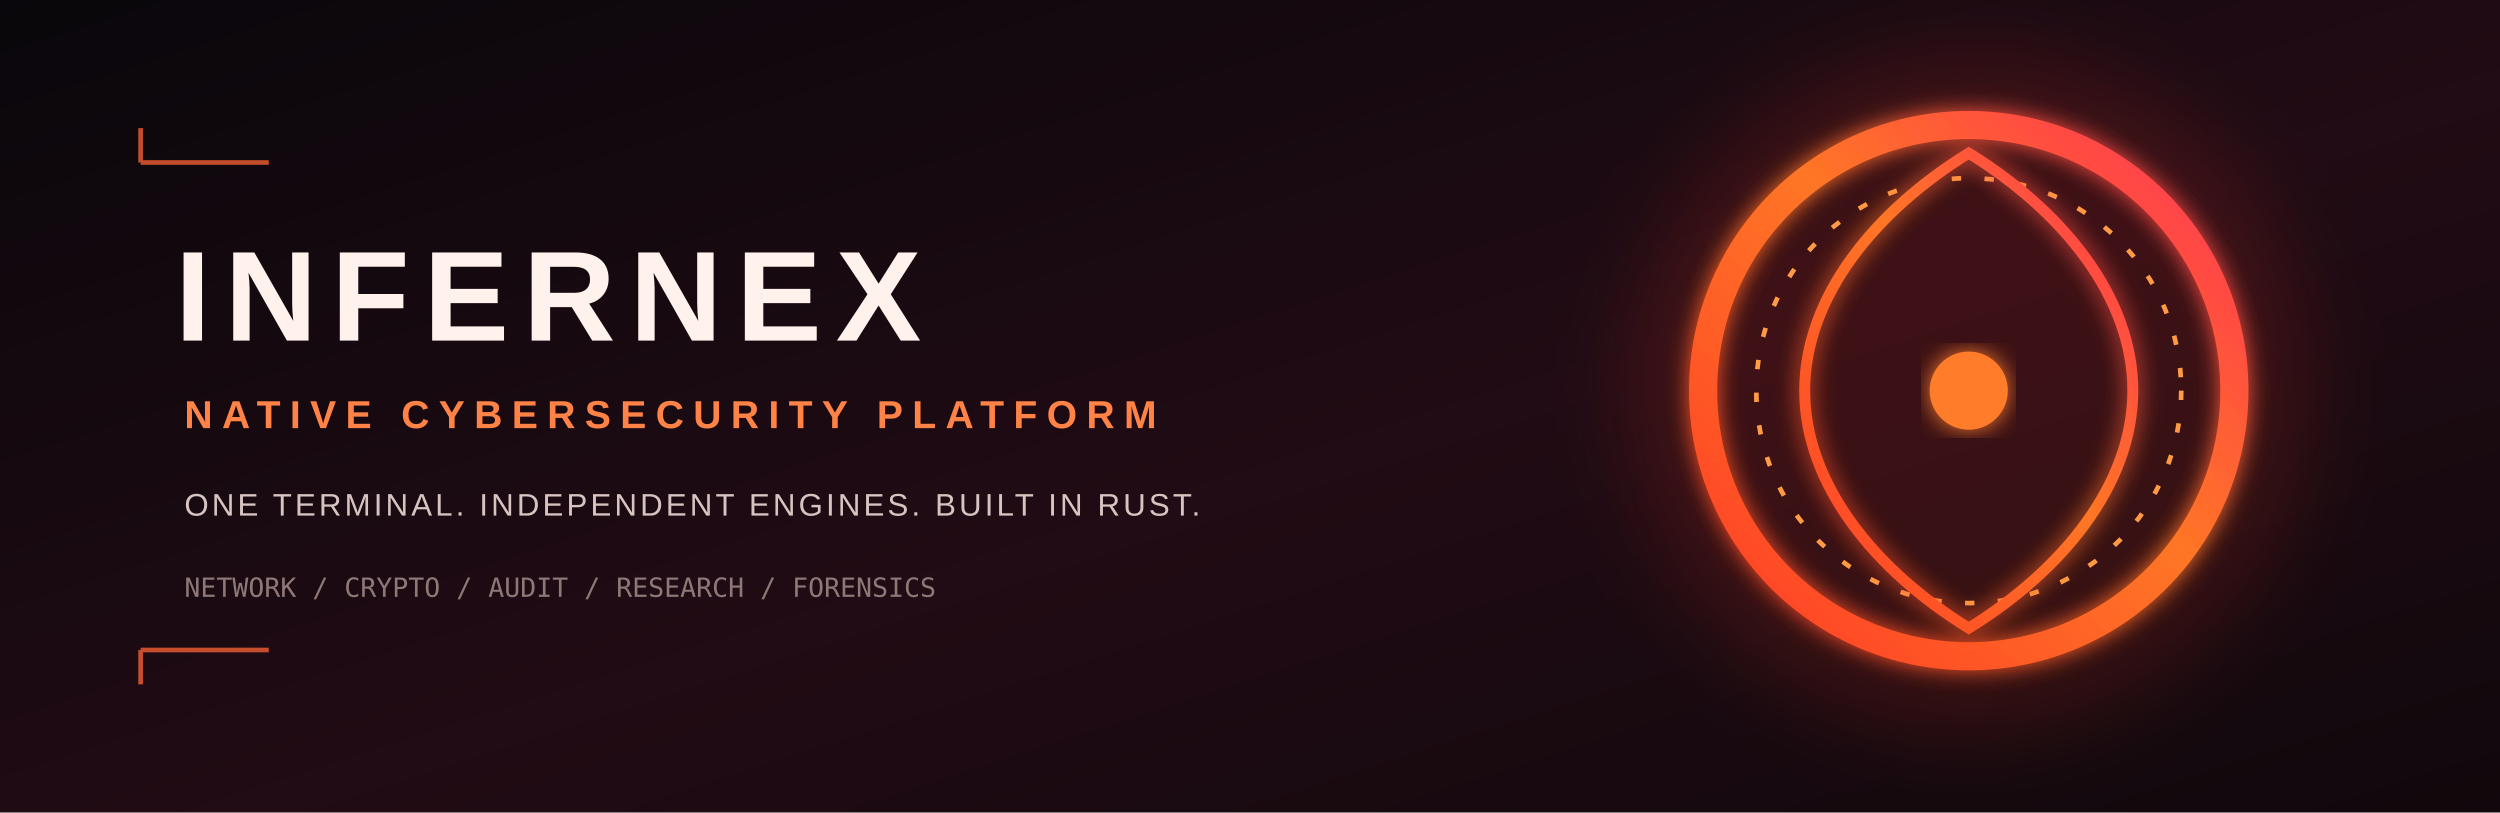
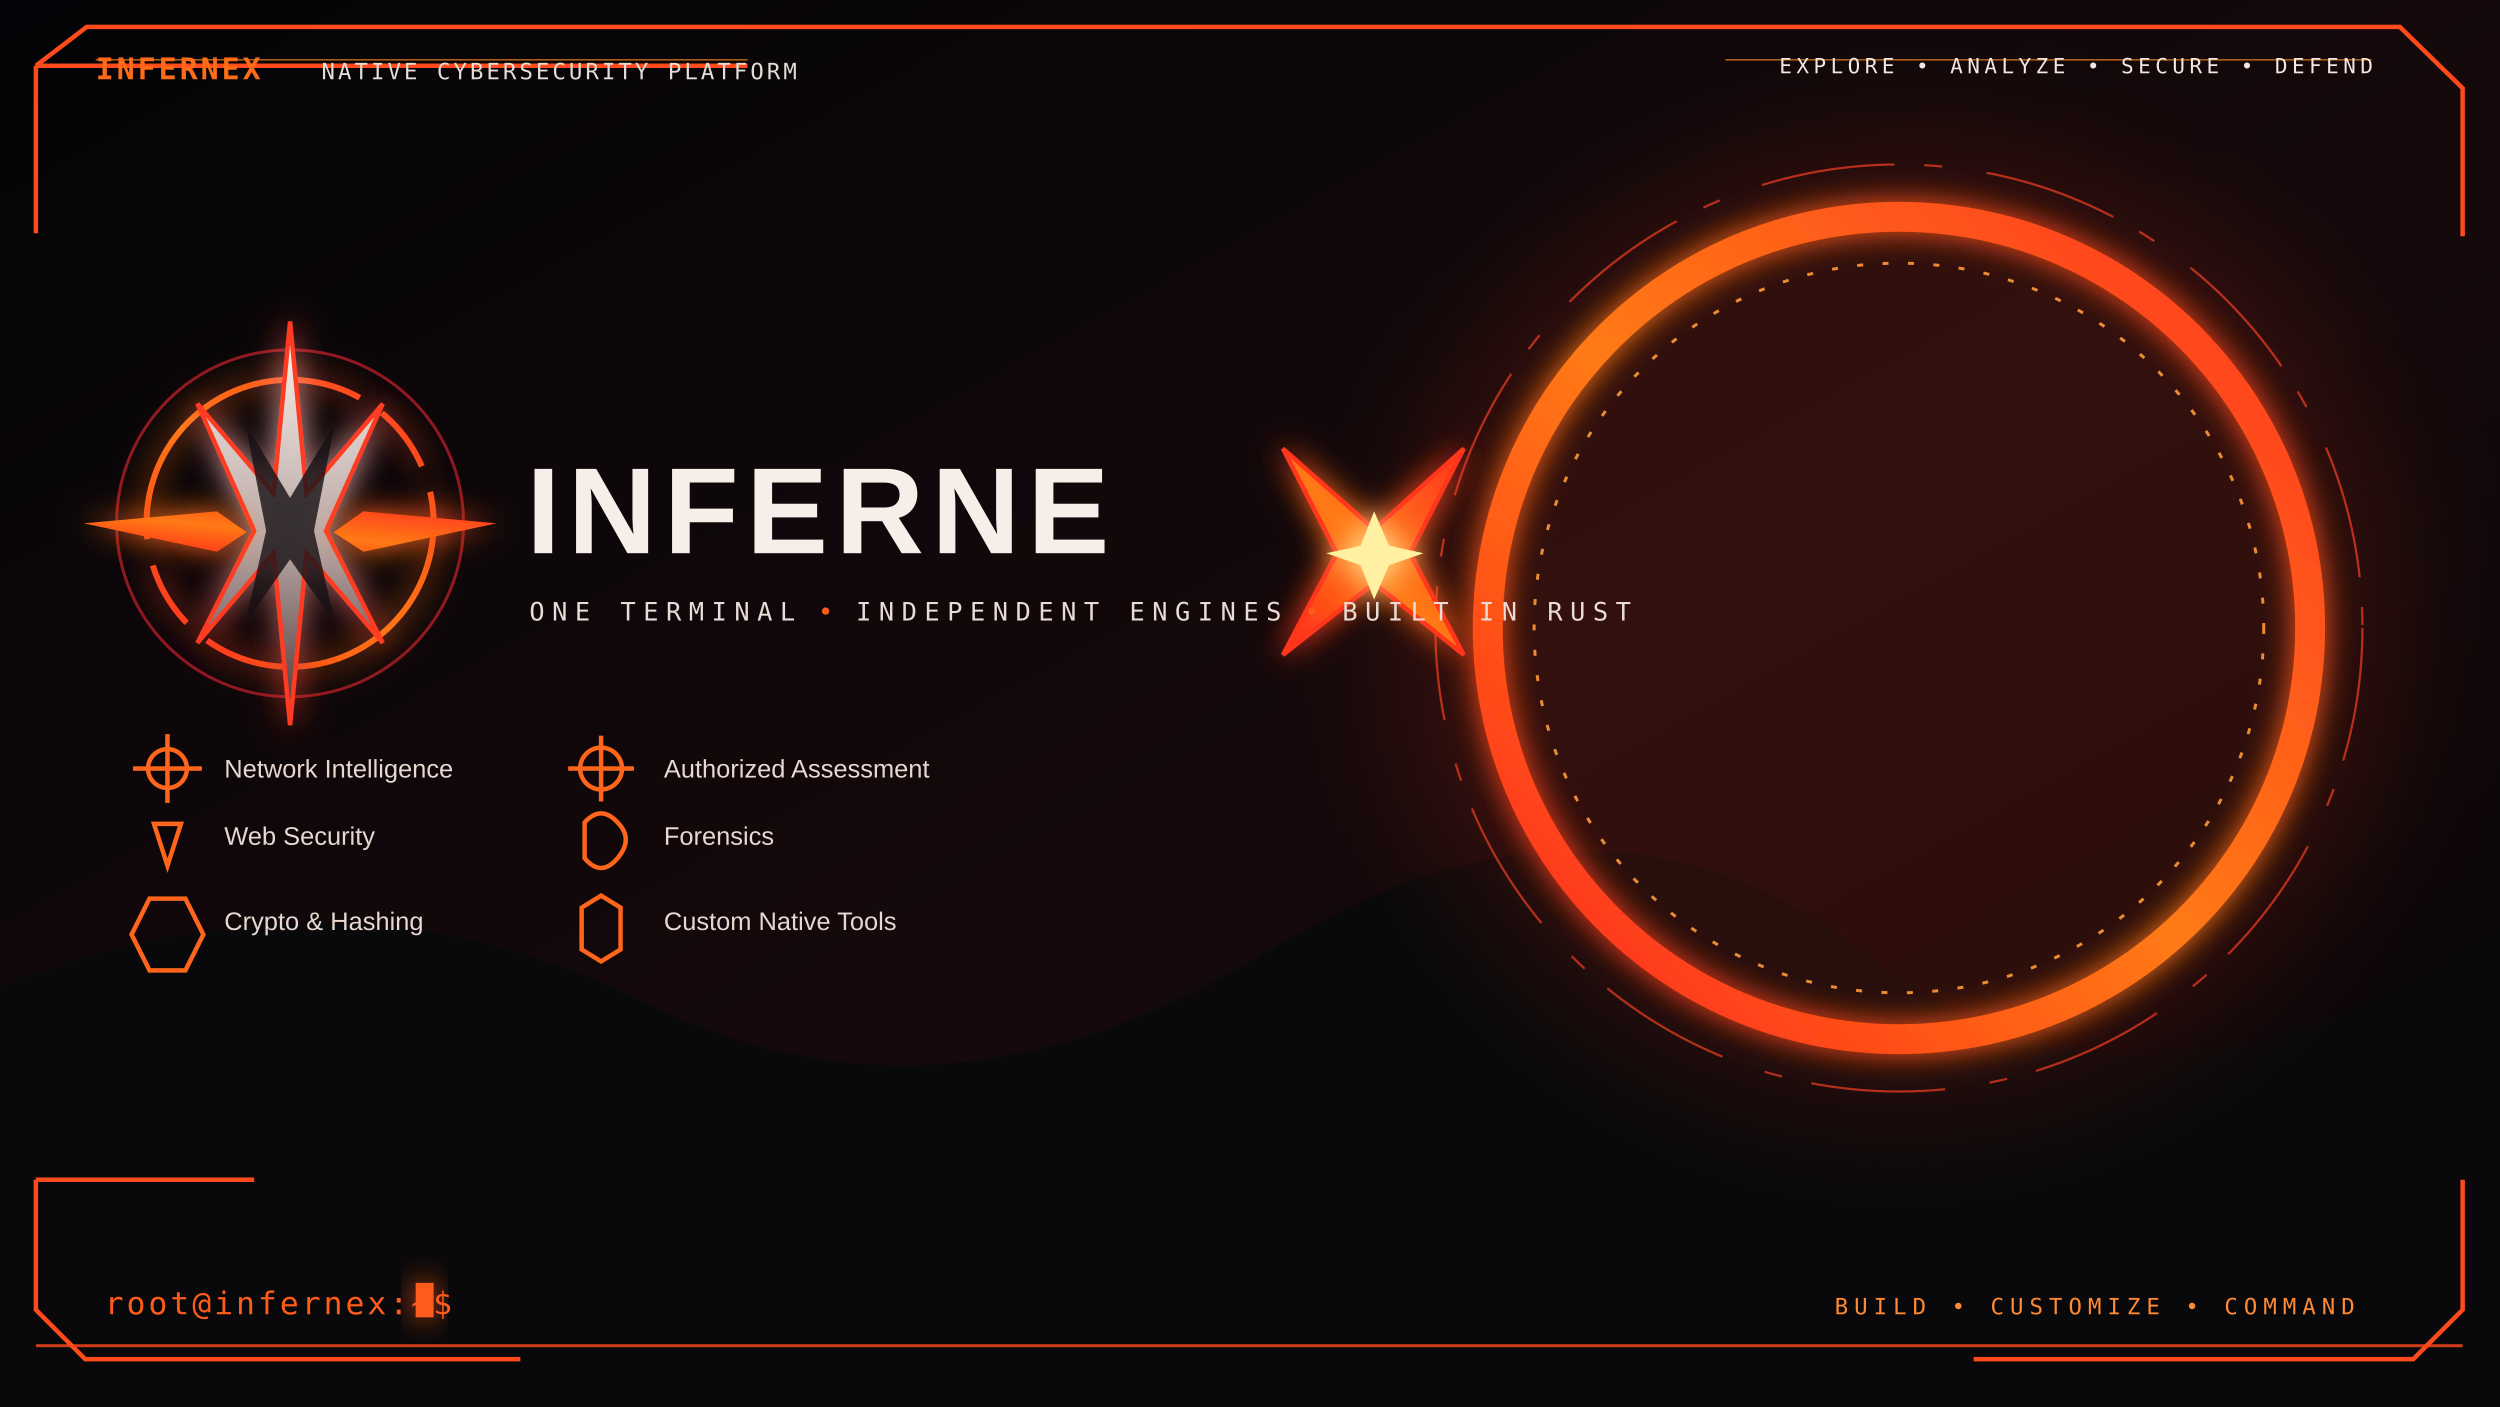
- <svg xmlns="http://www.w3.org/2000/svg" width="1600" height="520" viewBox="0 0 1600 520" role="img" aria-labelledby="title desc">
+ <svg xmlns="http://www.w3.org/2000/svg" width="1672" height="941" viewBox="0 0 1672 941" role="img" aria-labelledby="title desc">
  <defs>
-     <linearGradient id="base" x1="0" y1="0" x2="1" y2="1">
-       <stop stop-color="#09070b" />
-       <stop offset=".55" stop-color="#210b14" />
-       <stop offset="1" stop-color="#10080c" />
+     <linearGradient id="space" x1="0" y1="0" x2="1" y2="1">
+       <stop stop-color="#030407" />
+       <stop offset=".55" stop-color="#16090b" />
+       <stop offset="1" stop-color="#050407" />
    </linearGradient>
    <linearGradient id="fire" x1="0" y1="1" x2="1" y2="0">
-       <stop stop-color="#ff3c27" />
-       <stop offset=".55" stop-color="#ff7625" />
-       <stop offset="1" stop-color="#ff3155" />
+       <stop stop-color="#ff251c" />
+       <stop offset=".48" stop-color="#ff7a16" />
+       <stop offset="1" stop-color="#ff351f" />
    </linearGradient>
-     <filter id="blur">
-       <feGaussianBlur stdDeviation="24" />
-     </filter>
-     <filter id="glow">
-       <feGaussianBlur stdDeviation="7" result="b" />
+     <linearGradient id="metal" x1="0" y1="0" x2="0" y2="1">
+       <stop stop-color="#fff5ee" />
+       <stop offset=".55" stop-color="#b8a7a5" />
+       <stop offset="1" stop-color="#4b3030" />
+     </linearGradient>
+     <filter id="glow" x="-80%" y="-80%" width="260%" height="260%">
+       <feGaussianBlur stdDeviation="10" result="b" />
      <feMerge>
        <feMergeNode in="b" />
        <feMergeNode in="SourceGraphic" />
      </feMerge>
    </filter>
+     <filter id="soft">
+       <feGaussianBlur stdDeviation="36" />
+     </filter>
  </defs>
-   <rect width="1600" height="520" fill="url(#base)" />
-   <circle cx="1260" cy="250" r="220" fill="#f23c28" opacity=".14" filter="url(#blur)" />
-   <circle cx="1260" cy="250" r="170" fill="none" stroke="url(#fire)" stroke-width="18" filter="url(#glow)" />
-   <circle cx="1260" cy="250" r="136" fill="none" stroke="#ff9b44" stroke-width="3" stroke-dasharray="6 15" />
-   <path d="M1260 98C1320 135 1365 190 1365 250S1320 365 1260 402C1200 365 1155 310 1155 250S1200 135 1260 98Z" fill="none" stroke="url(#fire)" stroke-width="7" filter="url(#glow)" />
-   <circle cx="1260" cy="250" r="25" fill="#ff7b2c" filter="url(#glow)" />
-   <path d="M90 104h82M90 104v-22M90 416h82M90 416v22" stroke="#ff6336" stroke-width="3" opacity=".75" />
-   <text x="112" y="218" fill="#fff2ec" font-family="Arial,sans-serif" font-size="82" font-weight="800" letter-spacing="9">INFERNEX</text>
-   <text x="118" y="274" fill="#ff8246" font-family="Arial,sans-serif" font-size="25" font-weight="700" letter-spacing="6">NATIVE CYBERSECURITY PLATFORM</text>
-   <text x="118" y="330" fill="#d7c4c1" font-family="Arial,sans-serif" font-size="20" letter-spacing="2">ONE TERMINAL. INDEPENDENT ENGINES. BUILT IN RUST.</text>
-   <text x="118" y="382" fill="#8e7777" font-family="monospace" font-size="17">NETWORK  /  CRYPTO  /  AUDIT  /  RESEARCH  /  FORENSICS</text>
+   <rect width="1672" height="941" fill="url(#space)" />
+   <path d="M0 660 Q230 570 430 670T850 635T1250 640T1672 620V941H0Z" fill="#09080a" />
+   <ellipse cx="1270" cy="420" rx="340" ry="330" fill="#f33b13" opacity=".13" filter="url(#soft)" />
+   <circle cx="1270" cy="420" r="275" fill="none" stroke="url(#fire)" stroke-width="20" filter="url(#glow)" />
+   <circle cx="1270" cy="420" r="244" fill="none" stroke="#ff9a35" stroke-width="2" stroke-dasharray="4 13" opacity=".9" />
+   <circle cx="1270" cy="420" r="310" fill="none" stroke="#f33d20" stroke-width="1.5" stroke-dasharray="90 20 12 30" opacity=".7" />
+   <path d="M24 44H500M24 44V156M24 44L58 18H1605L1647 59V158M24 789H170M24 789V876L57 909H348M1647 789V876L1614 909H1320" fill="none" stroke="#ff4b1c" stroke-width="3" />
+   <path d="M64 40H500M1154 40H1586" stroke="#ff8a22" stroke-width="1" opacity=".7" />
+   <text x="64" y="53" fill="#ff6b16" font-family="monospace" font-size="20" font-weight="bold" letter-spacing="2">INFERNEX</text>
+   <text x="215" y="53" fill="#e7ddd8" font-family="monospace" font-size="15" letter-spacing="2">NATIVE CYBERSECURITY PLATFORM</text>
+   <text x="1190" y="49" fill="#f4e8e1" font-family="monospace" font-size="14" letter-spacing="3">EXPLORE  •  ANALYZE  •  SECURE  •  DEFEND</text>
+   <circle cx="194" cy="350" r="116" fill="none" stroke="#8e1821" stroke-width="2" />
+   <circle cx="194" cy="350" r="96" fill="none" stroke="url(#fire)" stroke-width="4" stroke-dasharray="210 18 45 18" filter="url(#glow)" />
+   <path d="M132 270L183 330L194 215L205 330L256 270L218 355L256 430L205 370L194 485L183 370L132 430L170 355Z" fill="url(#metal)" stroke="#ff3a21" stroke-width="3" filter="url(#glow)" />
+   <path d="M164 283L194 333L224 283L210 355L224 417L194 374L164 417L178 355Z" fill="#151014" opacity=".8" />
+   <path d="M56 350L145 342L165 356L145 369Z M332 350L243 342L223 356L243 369Z" fill="url(#fire)" filter="url(#glow)" />
+   <text x="352" y="370" fill="#f8eee9" font-family="Arial,sans-serif" font-size="82" font-weight="800" letter-spacing="5">INFERNE</text>
+   <path d="M858 300L919 354L979 300L943 370L979 438L919 390L858 438L894 370Z" fill="url(#fire)" stroke="#ff351d" stroke-width="3" filter="url(#glow)" />
+   <path d="M919 342L929 365L952 370L929 378L919 401L910 378L887 370L910 365Z" fill="#fff1a1" filter="url(#glow)" />
+   <text x="354" y="415" fill="#e9dcd6" font-family="monospace" font-size="17" letter-spacing="5">ONE TERMINAL  <tspan fill="#ff5b18">•</tspan>  INDEPENDENT ENGINES  <tspan fill="#ff5b18">•</tspan>  BUILT IN RUST</text>
+   <g font-family="Arial,sans-serif" font-size="17" fill="#e8d8d1">
+     <g fill="none" stroke="#ff651b" stroke-width="3">
+       <circle cx="112" cy="514" r="13" />
+       <path d="M112 491V537M89 514H135" />
+       <path d="M103 551L121 551L112 579Z" />
+       <path d="M100 601L124 601L136 625L124 649H100L88 625Z" />
+       <circle cx="402" cy="514" r="14" />
+       <path d="M402 492V536M380 514H424" />
+       <path d="M391 550Q402 538 413 550Q424 561 413 574Q402 587 391 574Z" />
+       <path d="M389 607L402 599L415 607V635L402 643L389 635Z" />
+     </g>
+     <text x="150" y="520">Network Intelligence</text>
+     <text x="150" y="565">Web Security</text>
+     <text x="150" y="622">Crypto &amp; Hashing</text>
+     <text x="444" y="520">Authorized Assessment</text>
+     <text x="444" y="565">Forensics</text>
+     <text x="444" y="622">Custom Native Tools</text>
+   </g>
+   <path d="M24 900H1647" stroke="#ff4a1b" stroke-width="2" opacity=".8" />
+   <text x="70" y="879" fill="#ff5c1a" font-family="monospace" font-size="21" letter-spacing="2">root@infernex:~$</text>
+   <rect x="278" y="858" width="12" height="23" fill="#ff5c1a" filter="url(#glow)" />
+   <text x="1227" y="879" fill="#ff8a35" font-family="monospace" font-size="15" letter-spacing="4">BUILD  •  CUSTOMIZE  •  COMMAND</text>
</svg>
